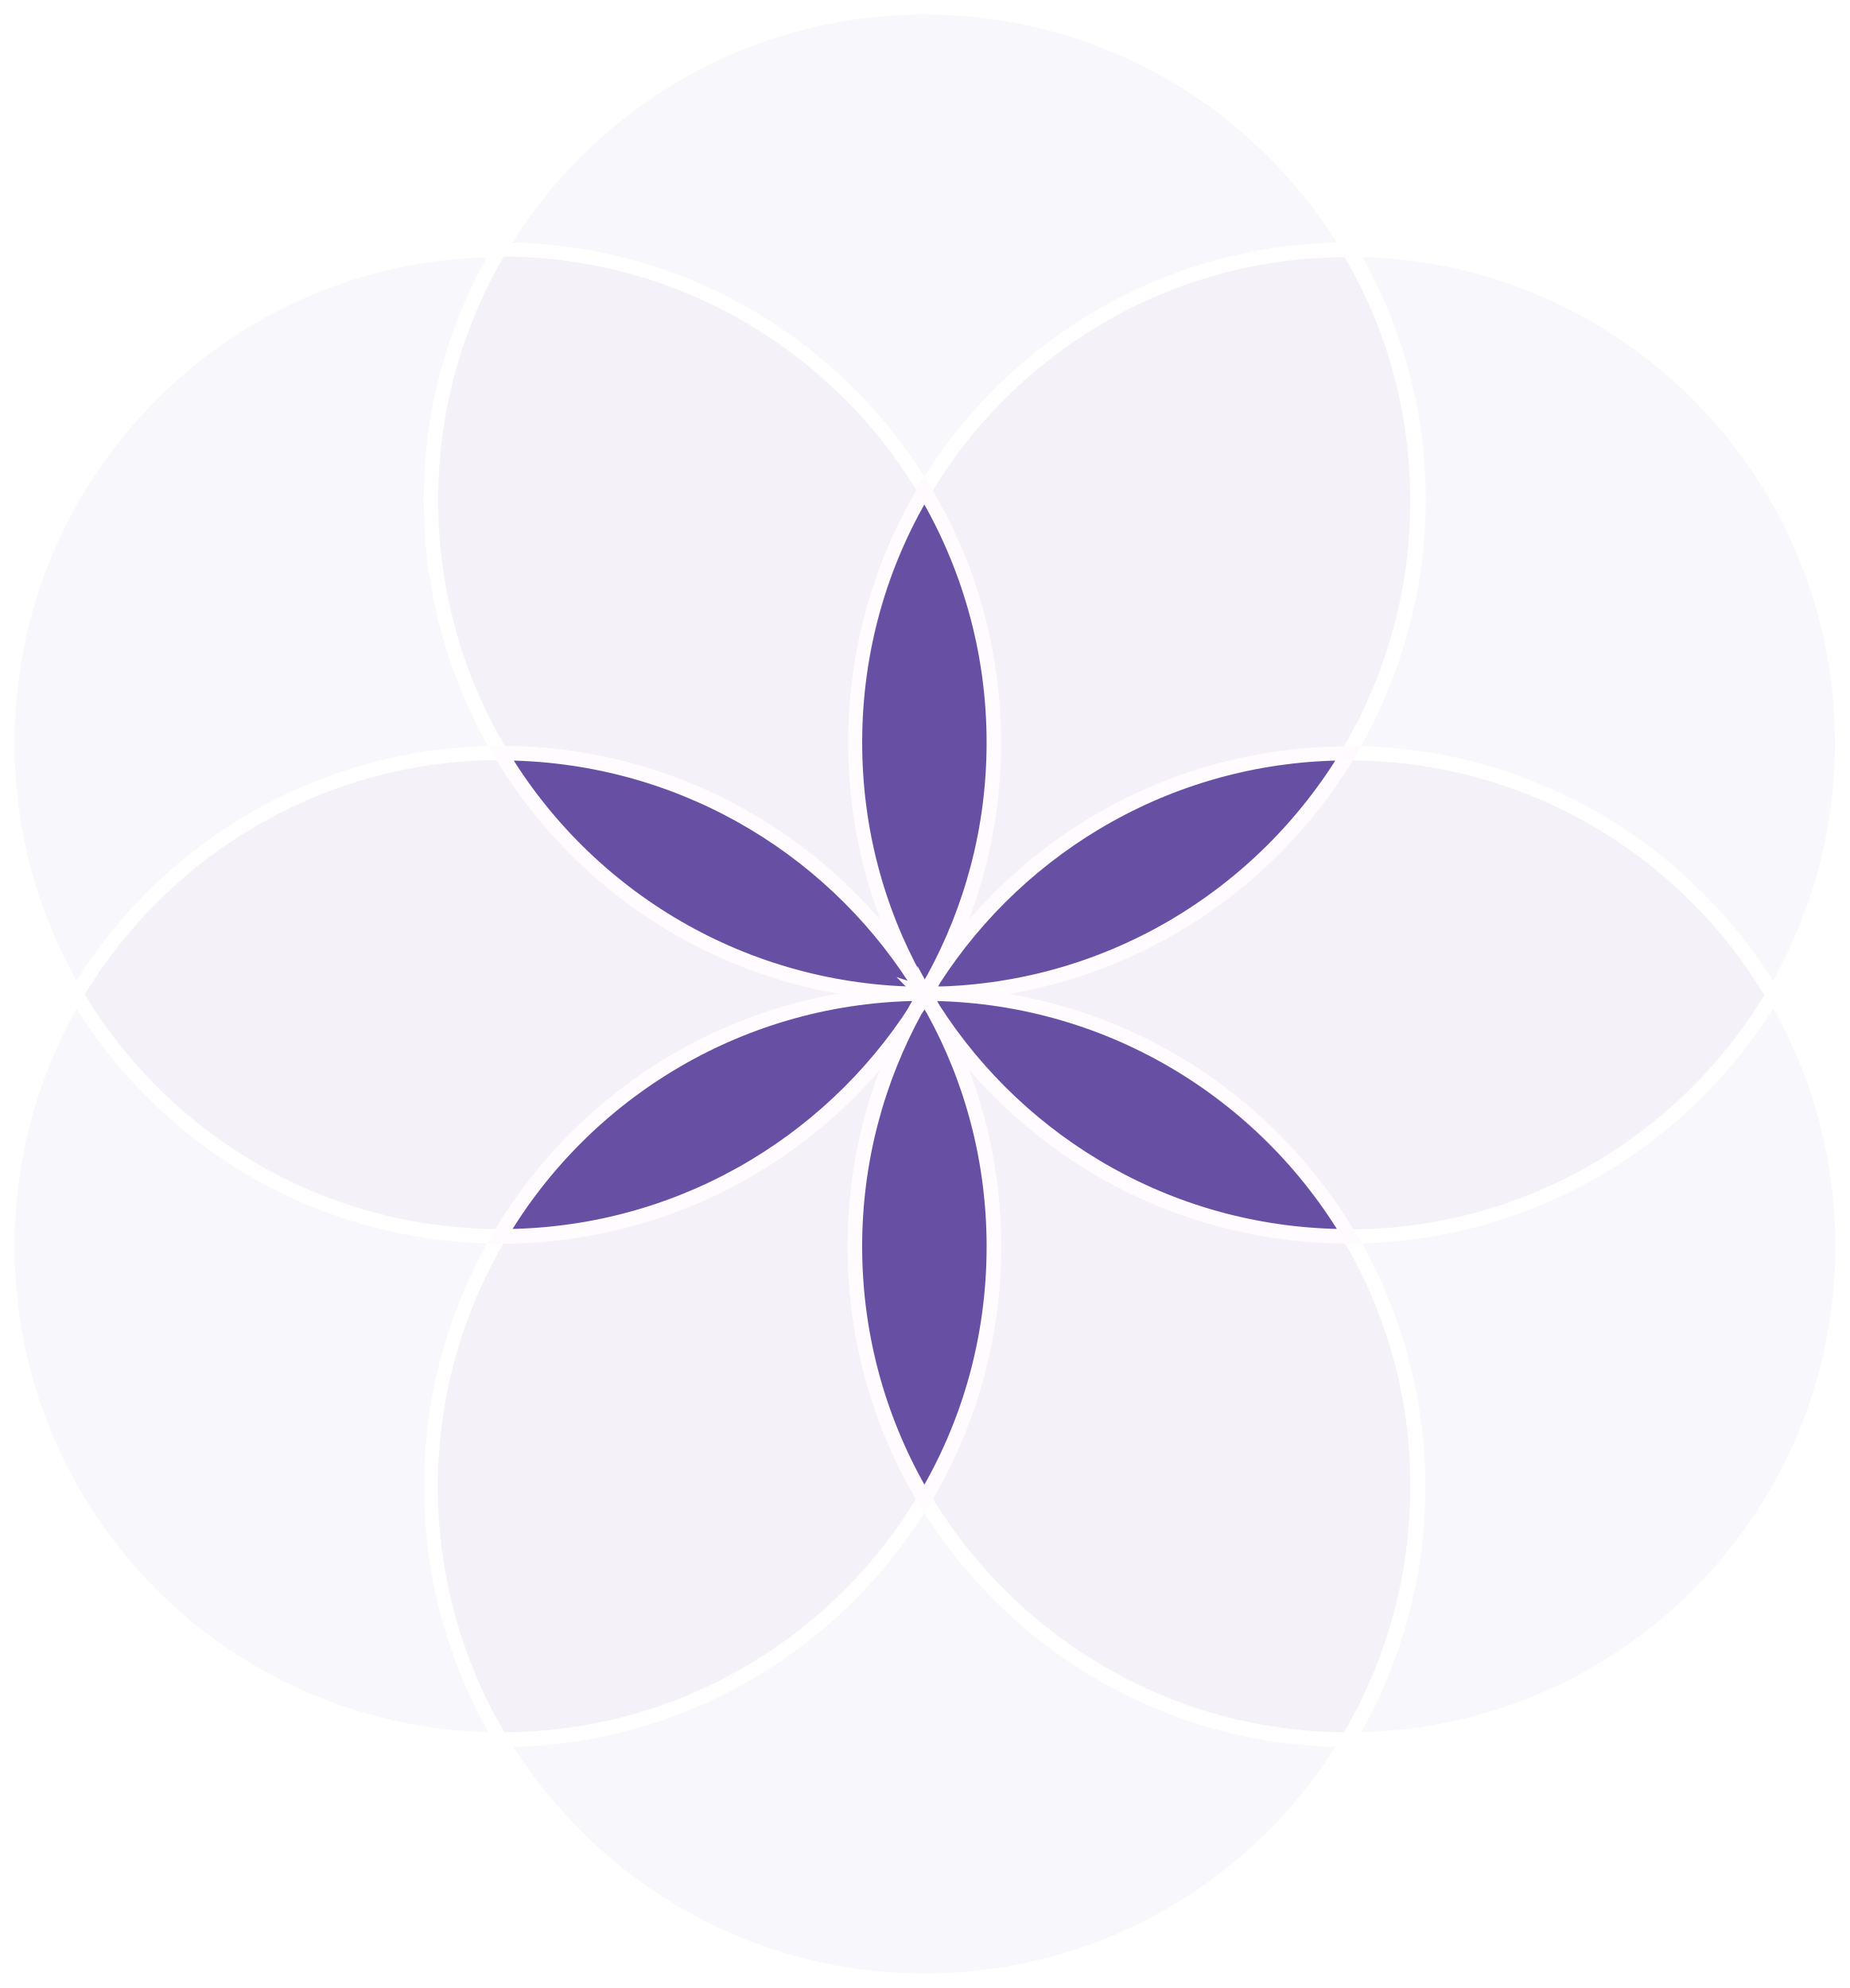
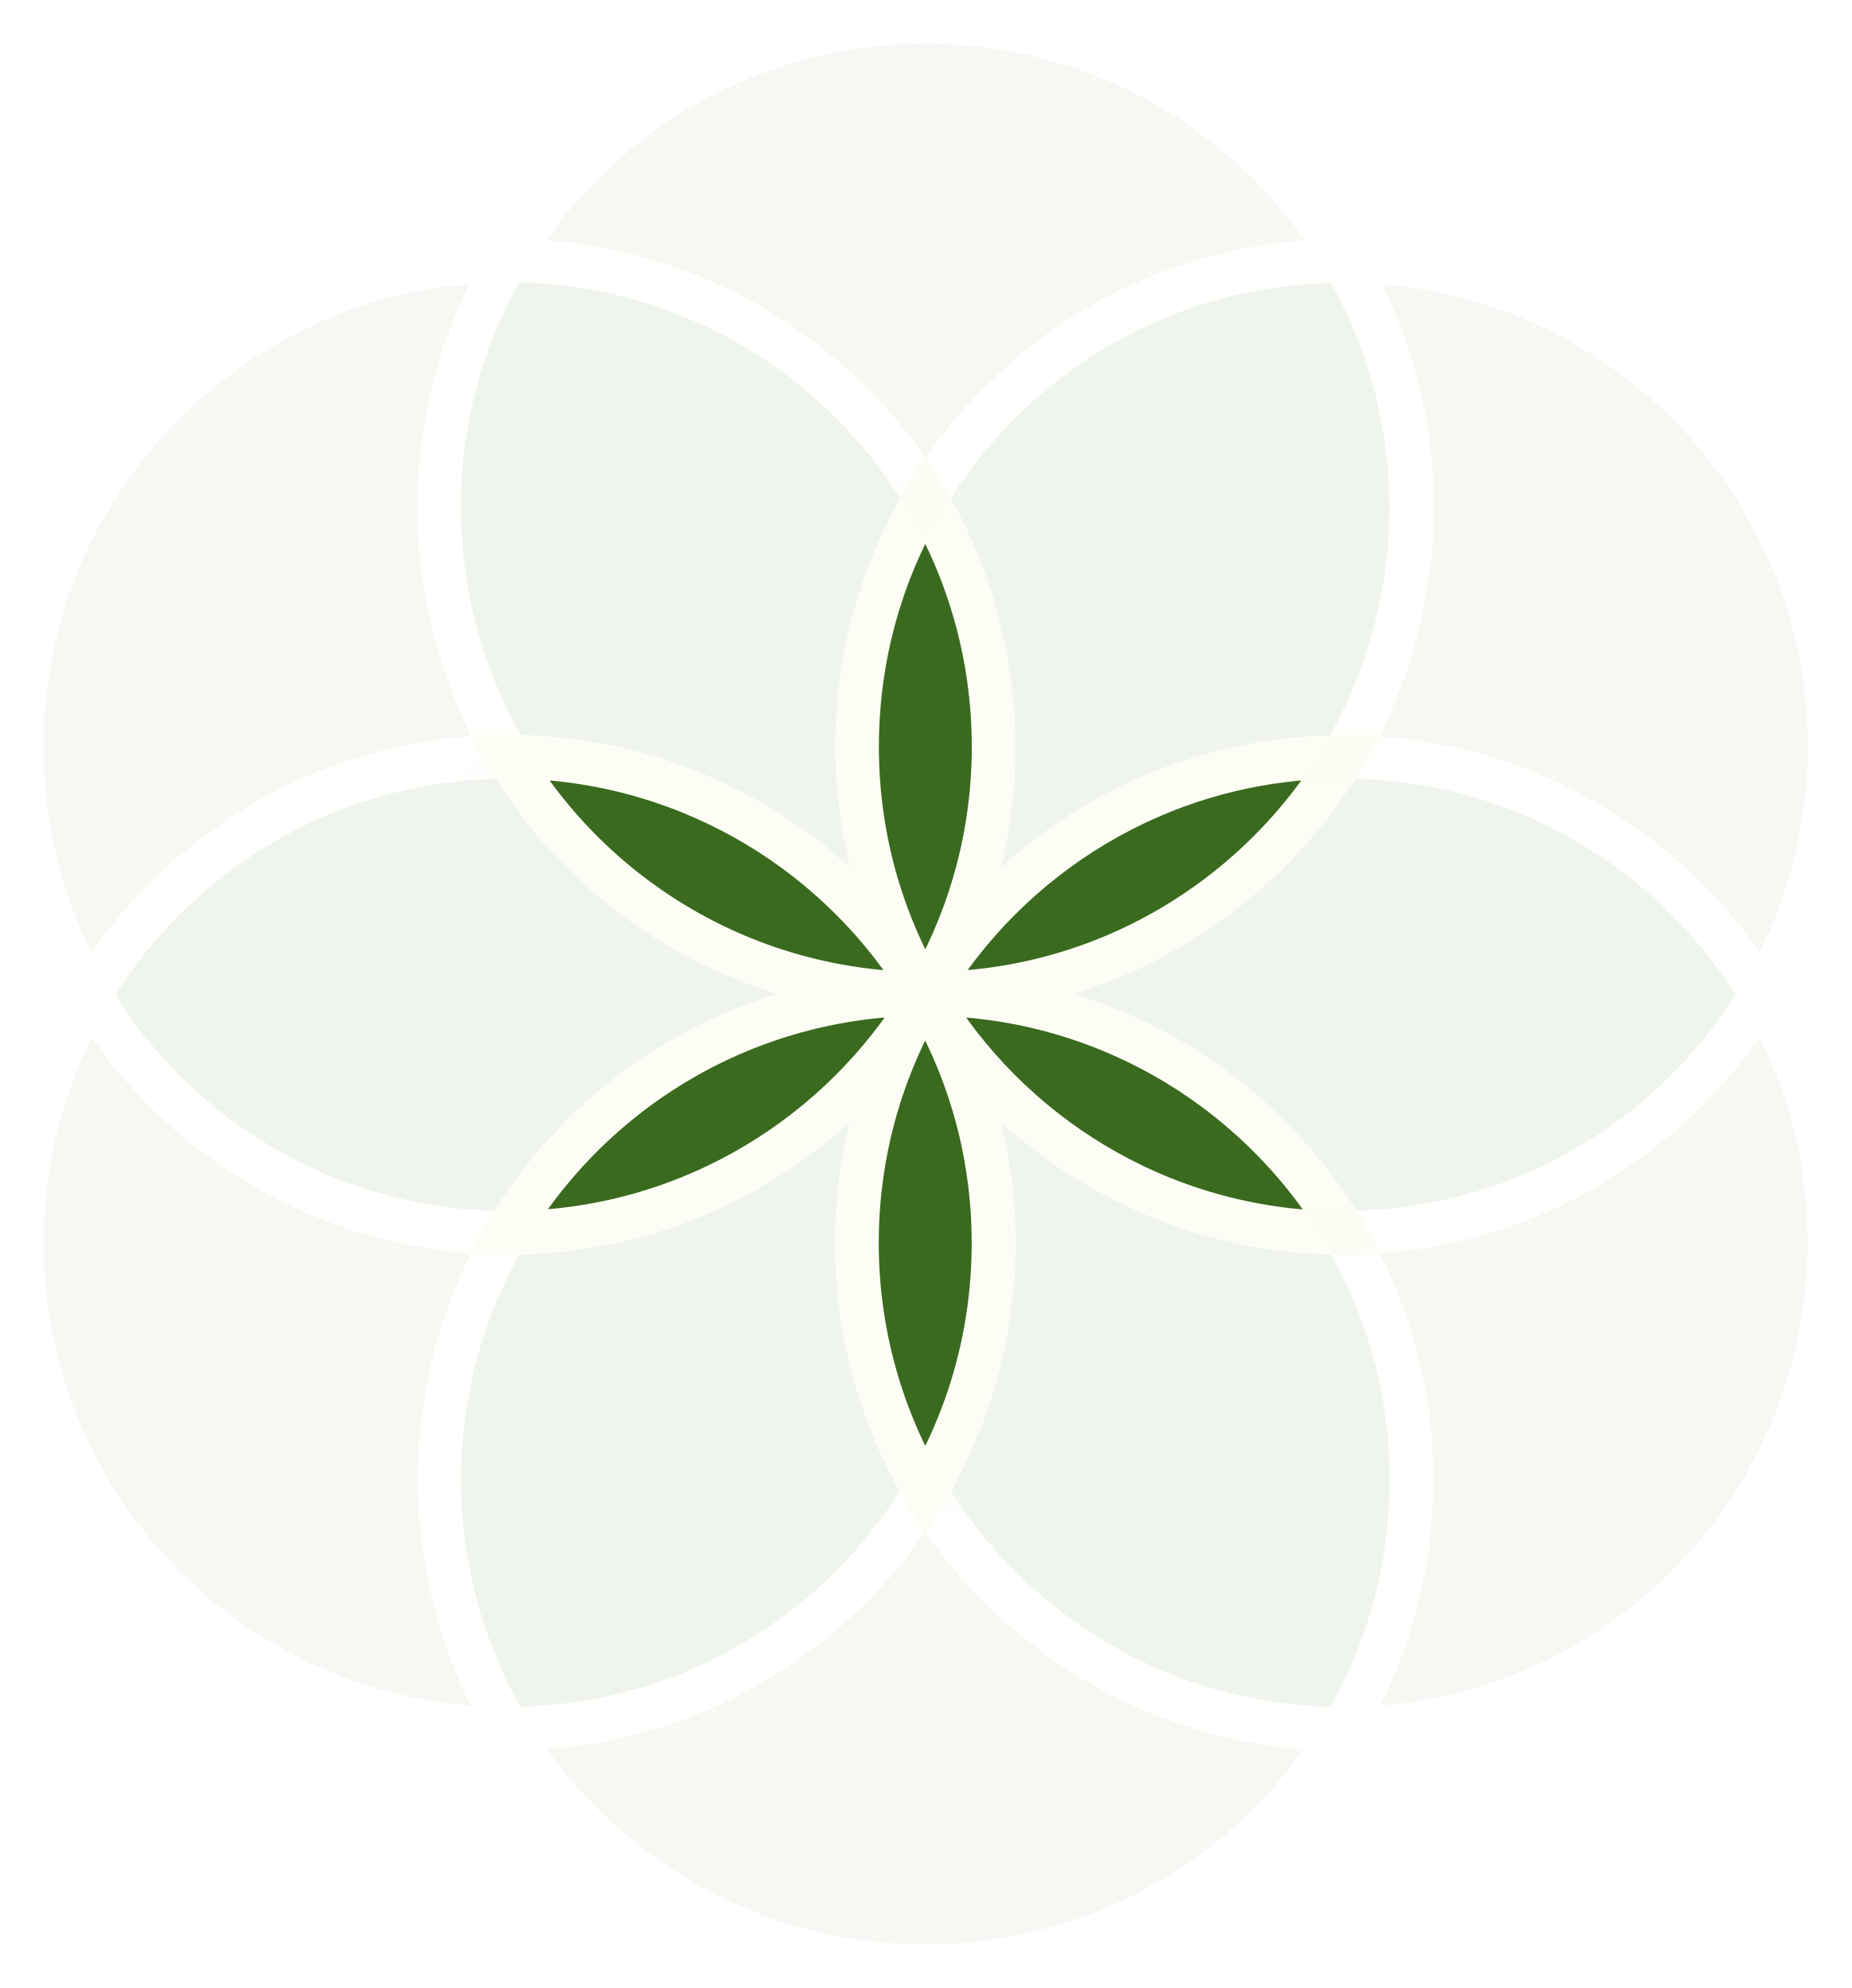
- <svg xmlns="http://www.w3.org/2000/svg" version="1.1" id="Layer_1" x="0px" y="0px" viewBox="0 0 506 544" style="enable-background:new 0 0 506 544;" xml:space="preserve">
-   <style type="text/css">
- 	.st0{opacity:5.000000e-02;fill:#6750A4;stroke:#FFFBFE;stroke-width:3.95;stroke-miterlimit:10;enable-background:new    ;}
- 	.st1{fill:#6750A4;stroke:#FFFBFE;stroke-width:3.95;stroke-miterlimit:10;}
- 	.st2{opacity:0.15;}
- 	.st3{opacity:0.5;fill:#6750A4;stroke:#FFFBFE;stroke-width:3.95;stroke-miterlimit:10;enable-background:new    ;}
- </style>
-   <g id="Alternative_8">
+ <svg xmlns="http://www.w3.org/2000/svg" id="Layer_1" data-name="Layer 1" viewBox="0 0 167.58 179.95">
+   <defs>
+     <style>
+       .cls-1 {
+         opacity: .05;
+       }
+ 
+       .cls-1, .cls-2, .cls-3 {
+         fill: #3a6a1e;
+         stroke: #fdfdf5;
+         stroke-miterlimit: 10;
+         stroke-width: 3.95px;
+       }
+ 
+       .cls-1, .cls-3 {
+         isolation: isolate;
+       }
+ 
+       .cls-4 {
+         opacity: .15;
+       }
+ 
+       .cls-3 {
+         opacity: .5;
+       }
+     </style>
+   </defs>
+   <g id="Alternative_8" data-name="Alternative 8">
    <g>
-       <path class="st0" d="M252.9,134.2c23.6-39.5,66.7-65.9,116-65.9h0.3C345.7,28.6,302.4,2,253,2s-92.8,26.6-116.3,66.3h0.3    C186.3,68.3,229.3,94.7,252.9,134.2L252.9,134.2z" />
-       <path class="st0" d="M252.9,410.2c-23.6,39.4-66.7,65.9-115.9,65.9c23.6,39.4,66.7,65.9,115.9,65.9s92.4-26.4,115.9-65.9    C319.6,476.1,276.5,449.6,252.9,410.2z" />
-       <path class="st0" d="M368.9,206.1L368.9,206.1c49.4,0,92.6,26.6,116.2,66.1c12-20.2,18.9-43.8,18.9-68.9    c0-74.5-60.3-134.9-134.7-135c11.9,20.1,18.8,43.6,18.8,68.6C388,162.2,381,185.9,368.9,206.1L368.9,206.1z" />
-       <path class="st0" d="M136.9,206.1C136.9,206.1,136.9,206.1,136.9,206.1c-12-20.2-19-43.9-19-69.1s6.8-48.6,18.8-68.6    C62.3,68.4,2,128.9,2,203.3c0,25.2,6.9,48.8,18.9,68.9C44.4,232.6,87.5,206.1,136.9,206.1L136.9,206.1z" />
-       <path class="st1" d="M253,271.9C253,271.9,252.9,271.9,253,271.9C252.9,271.9,253,271.9,253,271.9L253,271.9z" />
-       <path class="st1" d="M252.9,271.9L252.9,271.9C252.9,271.9,252.9,271.9,252.9,271.9C252.9,271.9,252.9,271.9,252.9,271.9z" />
-       <path class="st1" d="M252.9,271.9C252.9,271.9,253,271.9,252.9,271.9c0.8-1.3,1.6-2.6,2.4-3.9c10.5-19.2,16.6-41.2,16.6-64.8    c0-25.3-7-48.9-19-69.1c-12.1,20.2-19,43.8-19,69.1c0,23.5,6,45.6,16.6,64.8C251.3,269.4,252.1,270.6,252.9,271.9    C252.9,271.9,252.9,271.9,252.9,271.9L252.9,271.9z" />
-       <path class="st1" d="M252.9,271.9C252.9,271.9,252.9,271.9,252.9,271.9C252.8,271.9,252.9,272,252.9,271.9    C252.9,272,253,271.9,252.9,271.9C253,271.9,252.9,271.9,252.9,271.9z" />
-       <path class="st0" d="M369.2,338.3c11.9,20.1,18.8,43.6,18.8,68.6s-7,49-19,69.1h0.1c74.6,0,135-60.4,135-135    c0-25.2-6.9-48.8-18.9-68.9C461.5,311.7,418.5,338.2,369.2,338.3L369.2,338.3z" />
-       <path class="st1" d="M368.9,206.1c-47.6,0-89.5,24.7-113.5,62c-0.8,1.3-1.5,2.6-2.2,3.9C302.4,271.9,345.3,245.5,368.9,206.1z" />
-       <path class="st1" d="M253.2,271.9c-0.1,0.1-0.1,0.2-0.1,0.3c0.8,1.3,1.6,2.7,2.3,4c24,37.4,65.9,62.1,113.6,62.1h0.3    C345.8,298.6,302.6,272,253.2,271.9L253.2,271.9z" />
-       <path class="st1" d="M253,271.9h0.2H253z" />
-       <path class="st1" d="M253.2,271.9c0.8-1.3,1.5-2.6,2.2-3.9c-0.8,1.3-1.6,2.6-2.4,3.9H253.2z" />
-       <path class="st1" d="M252.9,272c0,0.1,0.1,0.1,0.1,0.1c0.1-0.1,0.1-0.2,0.1-0.3h-0.2C253,271.9,252.9,272,252.9,272L252.9,272z" />
-       <path class="st0" d="M136.7,338.3c-49.3-0.1-92.3-26.6-115.8-66.1C8.9,292.4,2,315.9,2,341c0,74.6,60.4,135,135,135h0.1    C125,455.8,118,432.1,118,406.9C117.9,381.9,124.8,358.4,136.7,338.3L136.7,338.3z" />
-       <g class="st2">
-         <path class="st3" d="M252.9,134.2c12.1,20.2,19,43.8,19,69.1c0,23.5-6,45.5-16.6,64.8c24-37.3,65.9-61.9,113.5-61.9     c12.1-20.2,19-43.9,19-69.1S381,88.4,369,68.4h-0.3C319.6,68.3,276.5,94.7,252.9,134.2L252.9,134.2z" />
-         <path class="st3" d="M137,206.1c47.6,0,89.5,24.7,113.6,62C240,248.8,234,226.7,234,203.2c0-25.3,7-48.9,19-69.1     c-23.6-39.5-66.7-65.9-116-65.9h-0.3c-11.9,20.1-18.8,43.6-18.8,68.6C117.9,162.2,124.9,185.9,137,206.1L137,206.1z" />
-         <path class="st3" d="M369.2,338.3h-0.3c-47.7,0-89.6-24.7-113.6-62.1c10.5,19.2,16.6,41.3,16.6,64.8c0,25.3-7,48.9-19,69.1     c23.6,39.4,66.7,65.9,115.9,65.9c12.1-20.2,19-43.9,19-69.1C388,381.9,381,358.4,369.2,338.3L369.2,338.3z" />
-         <path class="st3" d="M369,206.1C369,206.1,368.9,206.1,369,206.1c-23.6,39.4-66.6,65.7-115.8,65.9l0,0     c49.4,0.1,92.5,26.7,116,66.4c49.3-0.1,92.3-26.6,115.8-66.1C461.5,232.6,418.4,206.1,369,206.1L369,206.1z" />
-         <path class="st3" d="M252.9,410.2c-12.1-20.2-19-43.8-19-69.1c0-23.5,6-45.5,16.6-64.8c-24,37.3-65.9,62-113.6,62h-0.3     c-11.9,20.1-18.8,43.6-18.8,68.6s7,49,19.1,69.1C186.3,476.1,229.3,449.7,252.9,410.2L252.9,410.2z" />
-         <path class="st3" d="M136.7,338.3c23.4-39.7,66.6-66.3,116-66.4l0,0c-49.2-0.1-92.2-26.5-115.7-65.9H137     c-49.4,0-92.6,26.6-116.1,66.1C44.3,311.7,87.4,338.2,136.7,338.3L136.7,338.3z" />
+       <path class="cls-1" d="m83.76,45.08c7.68-12.88,21.73-21.48,37.82-21.48h.09C114.01,10.65,99.9,1.98,83.79,1.98s-30.24,8.67-37.89,21.62h.09c16.05,0,30.09,8.6,37.78,21.48Z" />
+       <path class="cls-1" d="m83.76,135.03c-7.68,12.86-21.73,21.48-37.79,21.48,7.68,12.86,21.73,21.46,37.79,21.46s30.12-8.62,37.79-21.46c-16.07,0-30.1-8.62-37.79-21.48Z" />
+       <path class="cls-1" d="m121.57,68.5h0c16.11,0,30.18,8.66,37.87,21.55,3.92-6.58,6.17-14.27,6.17-22.45,0-24.29-19.66-43.96-43.91-44,3.88,6.56,6.12,14.19,6.12,22.36-.03,8.25-2.31,15.96-6.24,22.54h0Z" />
+       <path class="cls-1" d="m45.94,68.5s.03,0,0,0c-3.92-6.6-6.18-14.32-6.18-22.54s2.23-15.83,6.12-22.36c-24.26.04-43.91,19.73-43.91,44,0,8.21,2.24,15.89,6.17,22.45,7.66-12.89,21.71-21.55,37.8-21.55h0Z" />
+       <path class="cls-2" d="m83.79,89.97s-.03,0,0,0c-.03,0,0,0,0,0h0Z" />
+       <path class="cls-2" d="m83.74,89.97h0s.02,0,0,0c.02,0,0,0,0,0Z" />
+       <path class="cls-2" d="m83.76,89.97s.03,0,0,0c.26-.42.54-.85.79-1.26,3.43-6.27,5.39-13.45,5.39-21.12,0-8.24-2.27-15.92-6.18-22.52-3.93,6.58-6.18,14.28-6.18,22.52,0,7.66,1.95,14.86,5.39,21.13.25.4.51.83.77,1.24-.02,0,0,0,0,0h0Z" />
+       <path class="cls-2" d="m83.76,89.97s-.02,0,0,0c-.03,0,0,.03,0,.03,0,0,.03-.03,0-.03.03,0,0,0,0,0Z" />
+       <path class="cls-1" d="m121.65,111.59c3.88,6.56,6.12,14.19,6.12,22.36s-2.27,15.96-6.21,22.54h.03c24.31,0,44-19.69,44-44,0-8.21-2.24-15.89-6.17-22.45-7.67,12.89-21.71,21.52-37.78,21.55h0Z" />
+       <path class="cls-2" d="m121.57,68.5c-15.51,0-29.16,8.06-36.98,20.19-.25.42-.48.84-.72,1.26,16.02,0,30.02-8.62,37.71-21.45h0Z" />
+       <path class="cls-2" d="m83.85,89.97s-.03.07-.04.09c.26.43.51.88.76,1.32,7.83,12.17,21.48,20.23,37.02,20.23h.09c-7.66-12.94-21.73-21.61-37.82-21.64Z" />
+       <path class="cls-2" d="m83.79,89.97h.07-.07Z" />
+       <path class="cls-2" d="m83.85,89.97c.25-.42.48-.84.72-1.26-.26.42-.54.84-.79,1.26h.07Z" />
+       <path class="cls-2" d="m83.76,89.99l.03.04s.03-.07.04-.09h-.07s0,.04,0,.04Z" />
+       <path class="cls-1" d="m45.89,111.59c-16.07-.03-30.09-8.67-37.74-21.55-3.92,6.58-6.17,14.27-6.17,22.45,0,24.31,19.69,44,44,44h.03c-3.93-6.6-6.21-14.32-6.21-22.54-.03-8.15,2.22-15.8,6.09-22.36h0Z" />
+       <g class="cls-4">
+         <path class="cls-3" d="m83.76,45.08c3.93,6.58,6.18,14.28,6.18,22.52,0,7.66-1.95,14.84-5.39,21.12,7.83-12.16,21.46-20.19,36.98-20.19,3.93-6.6,6.21-14.32,6.21-22.54s-2.23-15.83-6.12-22.36h-.09c-16.03-.03-30.08,8.57-37.76,21.45h0Z" />
+         <path class="cls-3" d="m45.97,68.5c15.51,0,29.16,8.06,37.01,20.2-3.43-6.27-5.39-13.47-5.39-21.13,0-8.24,2.27-15.92,6.18-22.52-7.68-12.88-21.73-21.48-37.82-21.48h-.09c-3.88,6.56-6.12,14.19-6.12,22.36.03,8.28,2.31,15.99,6.24,22.56Z" />
+         <path class="cls-3" d="m121.65,111.59h-.09c-15.54,0-29.19-8.06-37.02-20.23,3.43,6.27,5.41,13.47,5.41,21.13,0,8.24-2.27,15.92-6.18,22.52,7.68,12.86,21.73,21.48,37.79,21.48,3.93-6.6,6.21-14.32,6.21-22.54s-2.26-15.8-6.12-22.36h0Z" />
+         <path class="cls-3" d="m121.58,68.5s-.02,0,0,0c-7.68,12.84-21.71,21.42-37.73,21.46h0c16.1.03,30.17,8.69,37.82,21.62,16.07-.03,30.09-8.67,37.74-21.55-7.67-12.88-21.74-21.53-37.83-21.53h0Z" />
+         <path class="cls-3" d="m83.76,135.03c-3.93-6.58-6.18-14.28-6.18-22.52,0-7.66,1.95-14.84,5.39-21.12-7.83,12.16-21.48,20.19-37.01,20.19h-.09c-3.88,6.56-6.12,14.19-6.12,22.36s2.27,15.96,6.21,22.54c16.07.03,30.1-8.6,37.79-21.45h0Z" />
+         <path class="cls-3" d="m45.89,111.59c7.64-12.93,21.71-21.6,37.82-21.62h0c-16.02-.03-30.04-8.62-37.71-21.46h-.03c-16.1,0-30.18,8.66-37.85,21.55,7.64,12.88,21.68,21.51,37.76,21.53Z" />
      </g>
-       <path class="st1" d="M137,206.1c23.5,39.4,66.5,65.7,115.7,65.9c-0.8-1.3-1.5-2.6-2.2-3.9C226.5,230.8,184.7,206.2,137,206.1    L137,206.1z" />
-       <path class="st1" d="M252.7,271.9c-49.4,0.1-92.6,26.7-116,66.4h0.3c47.6,0,89.5-24.6,113.6-62c0.8-1.4,1.6-2.8,2.4-4.1    C252.8,272.2,252.8,272,252.7,271.9z" />
-       <path class="st1" d="M252.9,271.9h-0.2H252.9z" />
-       <path class="st1" d="M250.5,268.1c0.7,1.3,1.4,2.6,2.2,3.9h0.2C252.1,270.6,251.3,269.3,250.5,268.1z" />
-       <path class="st1" d="M252.9,272L252.9,272l-0.3-0.1c0.1,0.1,0.1,0.2,0.1,0.3C252.9,272.2,252.9,272.1,252.9,272z" />
-       <path class="st1" d="M250.5,276.3c-10.5,19.2-16.6,41.2-16.6,64.8c0,25.3,7,48.9,19,69.1c12.1-20.2,19-43.8,19-69.1    c0-23.5-6-45.6-16.6-64.8c-0.8-1.3-1.6-2.6-2.4-3.9C252.1,273.7,251.3,275,250.5,276.3L250.5,276.3z" />
-       <path class="st1" d="M252.9,272.3c0.8,1.3,1.6,2.6,2.4,3.9c-0.8-1.3-1.6-2.7-2.3-4C253,272.3,252.9,272.3,252.9,272.3L252.9,272.3    z" />
-       <path class="st1" d="M252.9,272.2c-0.8,1.3-1.6,2.8-2.4,4.1c0.9-1.3,1.7-2.6,2.4-4C252.9,272.3,252.9,272.3,252.9,272.2z" />
-       <path class="st1" d="M252.9,272.2c0,0.1,0.1,0.1,0.1,0.1c0-0.1,0.1-0.1,0.1-0.1c0-0.1-0.1-0.1-0.1-0.1S252.9,272.2,252.9,272.2z" />
+       <path class="cls-2" d="m45.97,68.5c7.66,12.84,21.68,21.42,37.71,21.46-.25-.42-.48-.84-.71-1.26-7.81-12.14-21.45-20.18-37-20.2Z" />
+       <path class="cls-2" d="m83.67,89.97c-16.1.03-30.17,8.69-37.82,21.62h.09c15.51,0,29.16-8.03,37.01-20.19.25-.47.51-.9.77-1.35,0-.02-.02-.06-.04-.09Z" />
+       <path class="cls-2" d="m83.74,89.97h-.07.07Z" />
+       <path class="cls-2" d="m82.96,88.72c.22.42.47.84.71,1.26h.07c-.25-.43-.51-.85-.78-1.26Z" />
+       <path class="cls-2" d="m83.76,89.99l-.03-.03h-.07s.03.07.04.09c.04-.02.06-.04.06-.06h0Z" />
+       <path class="cls-2" d="m82.96,91.4c-3.43,6.27-5.39,13.45-5.39,21.12,0,8.24,2.27,15.92,6.18,22.52,3.93-6.58,6.18-14.28,6.18-22.52,0-7.66-1.95-14.86-5.41-21.13-.26-.42-.54-.84-.79-1.26-.22.42-.48.85-.76,1.28h0Z" />
+       <path class="cls-2" d="m83.76,90.1c.26.42.51.85.79,1.26-.25-.43-.51-.88-.76-1.32-.02.04-.04.04-.04.06h0Z" />
+       <path class="cls-2" d="m83.74,90.05c-.26.43-.54.9-.77,1.35.29-.42.55-.85.79-1.3-.02-.02-.03-.02-.03-.04Z" />
+       <path class="cls-2" d="m83.74,90.05l.03.04s.03-.04.03-.04c0-.03-.03-.04-.03-.04,0,0-.03.03-.03.04Z" />
    </g>
  </g>
</svg>
